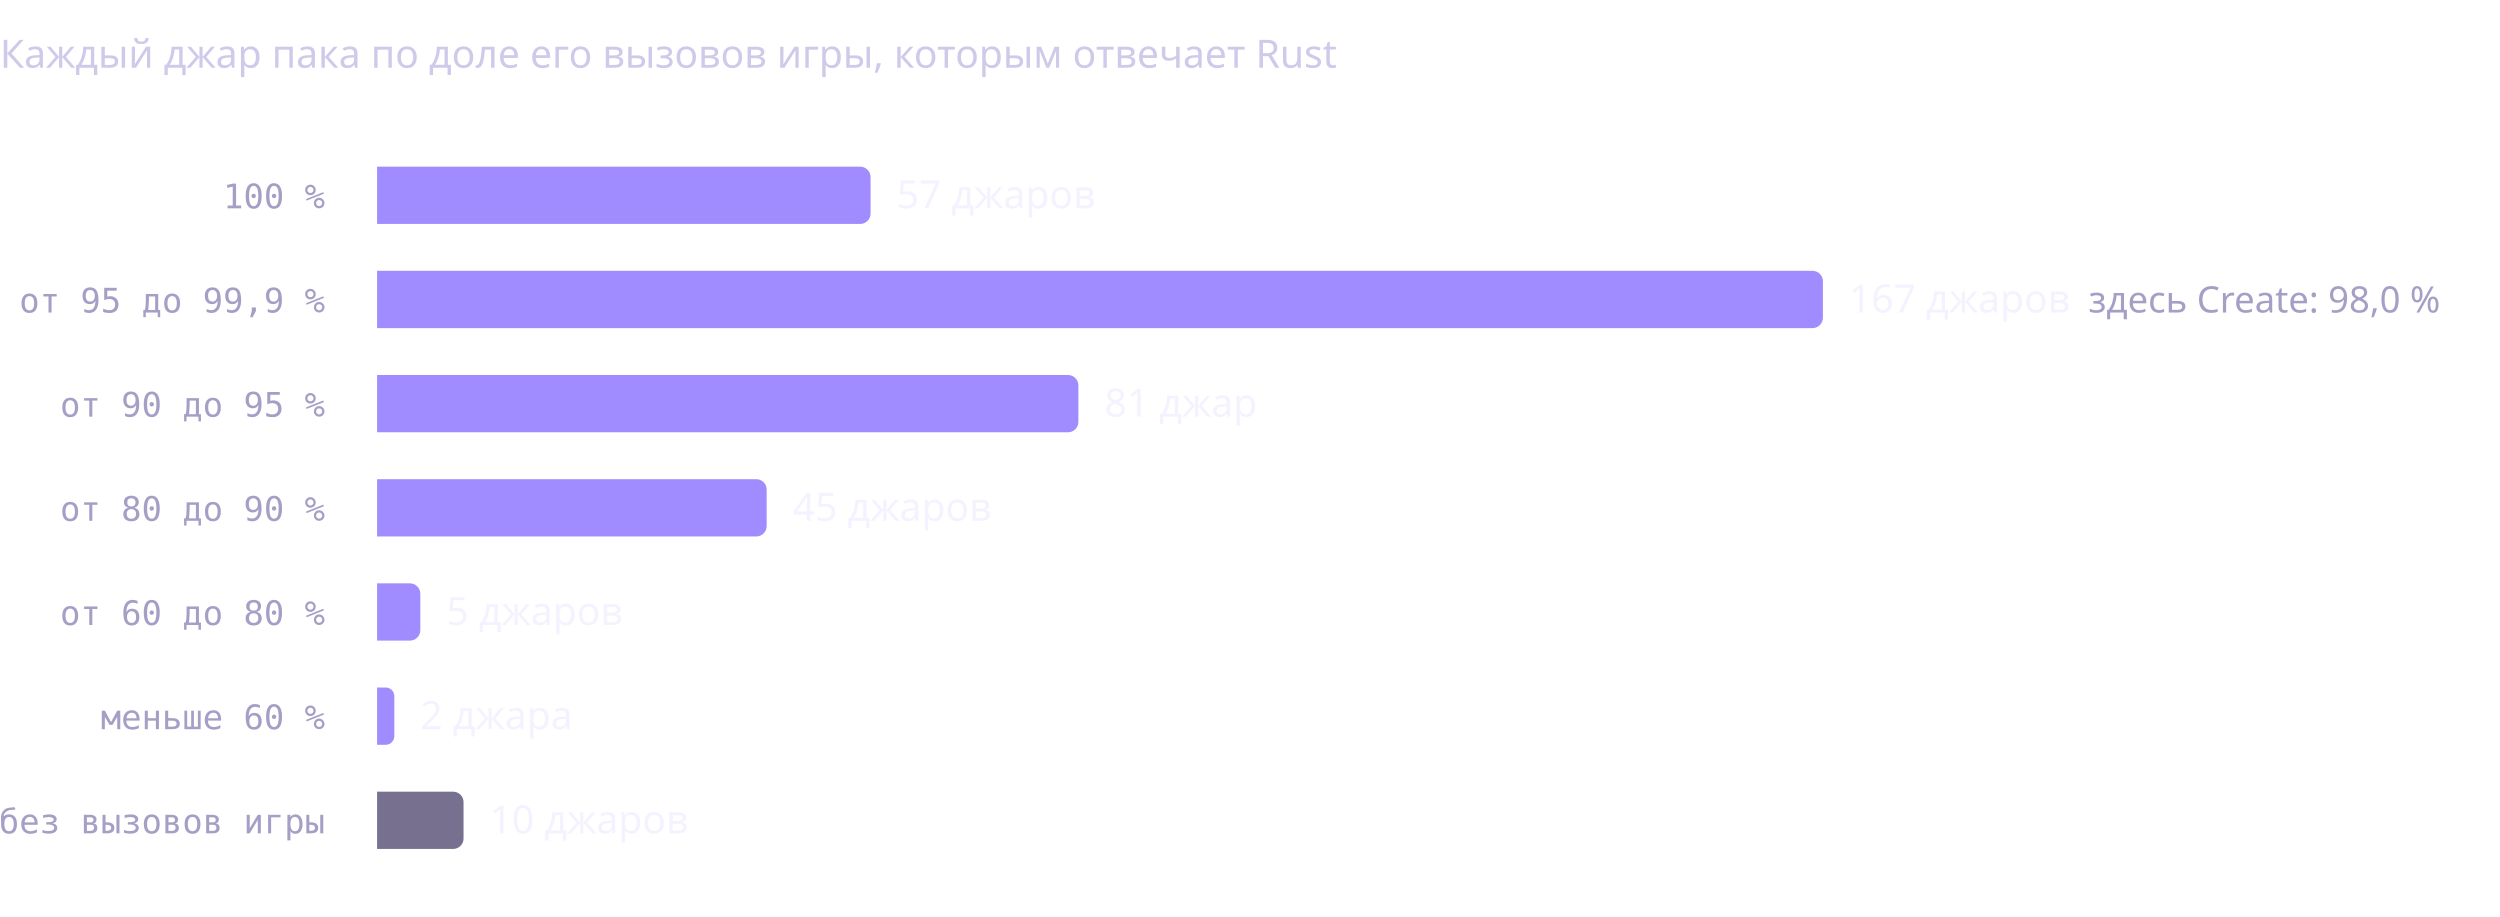
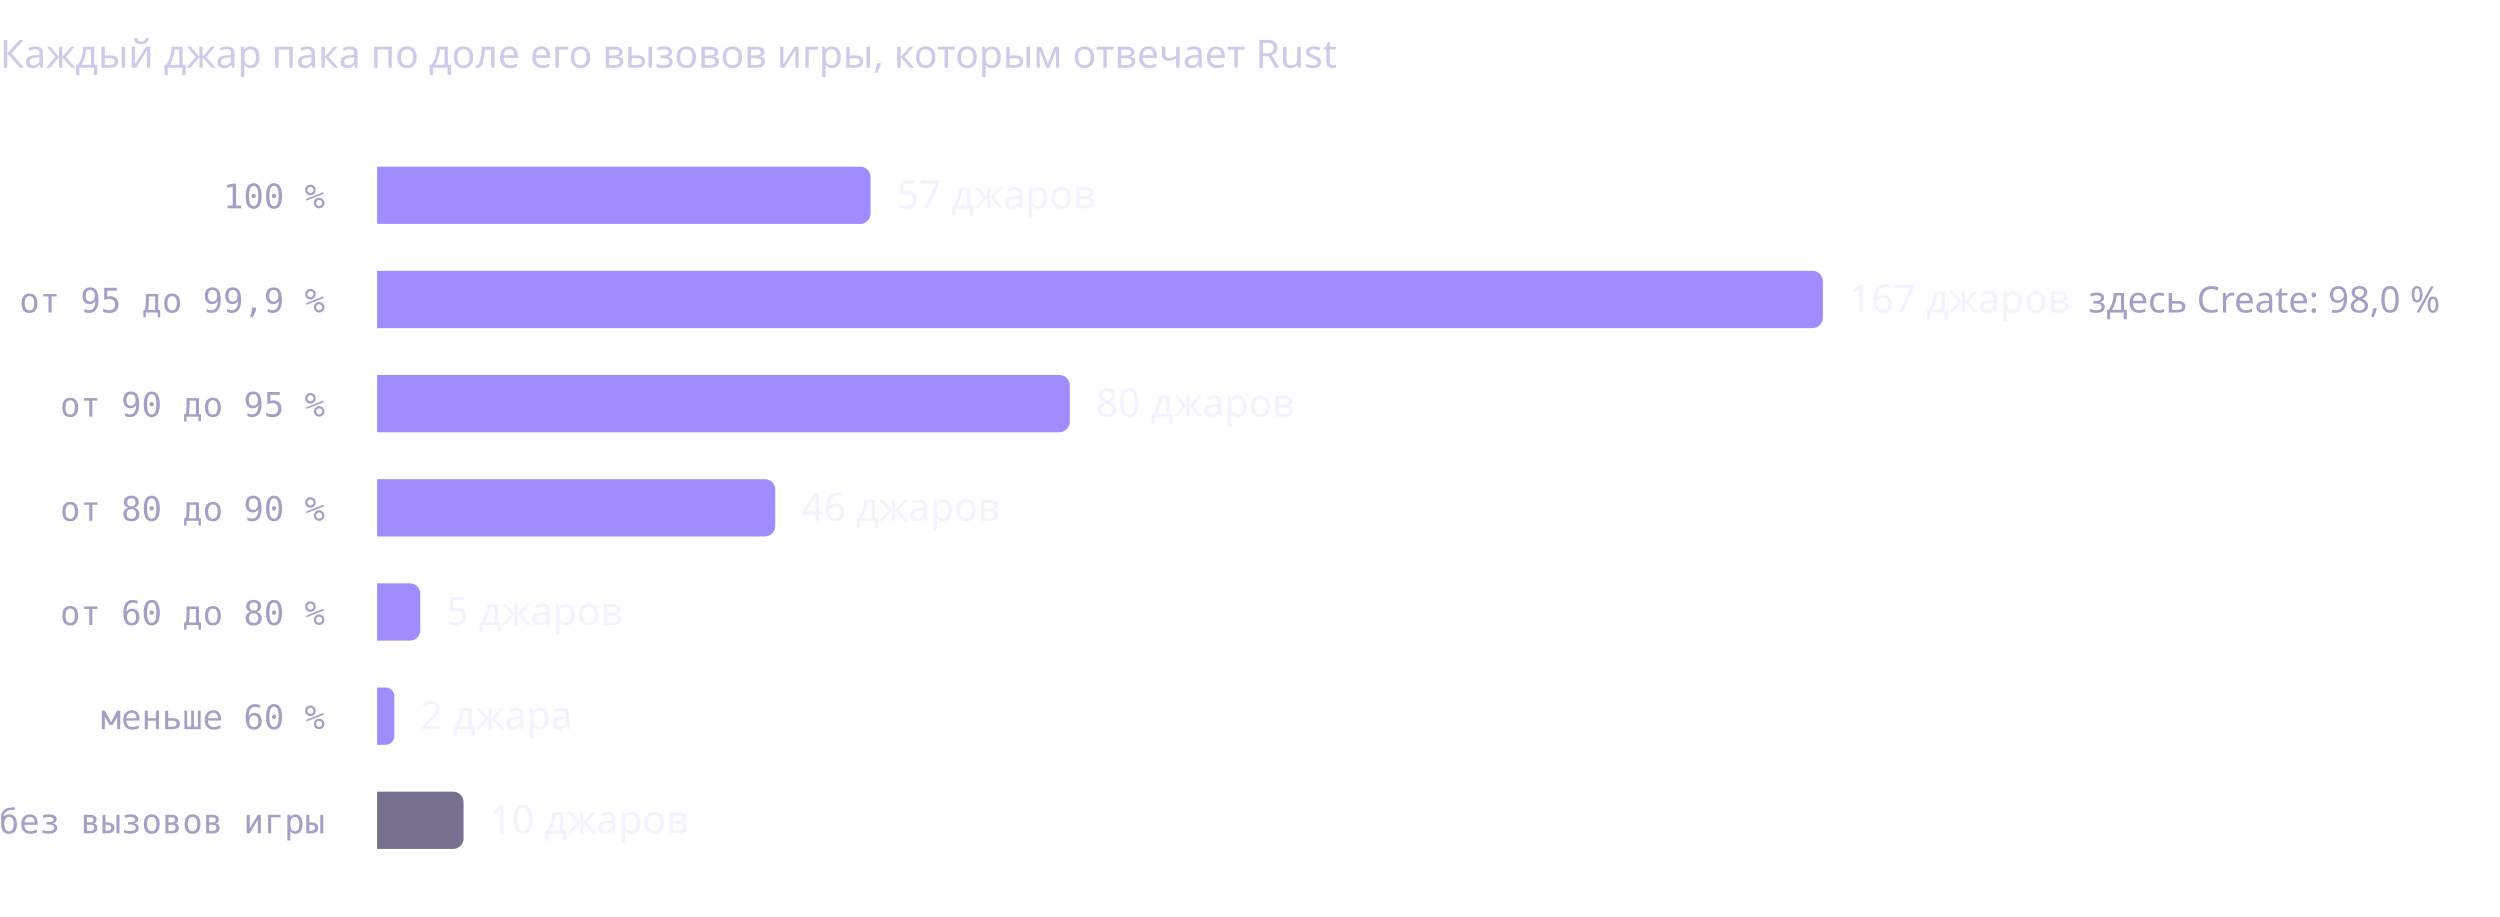
<svg xmlns="http://www.w3.org/2000/svg" viewBox="0 0 960 352" width="960" height="352" role="img" aria-labelledby="t d">
  <text x="0.0" y="26.0" font-family="'HZ Geist', sans-serif" font-weight="400" font-size="15" fill="#cfc9ea">Каждый джар пака по доле его вызовов игры, которым отвечает Rust</text>
  <text x="124.8" y="80.0" font-family="'HZ Geist Mono', ui-monospace, monospace" font-weight="400" font-size="13" fill="#a59fc6" text-anchor="end">100 %</text>
  <path d="M144.8 64h185.5a4 4 0 0 1 4 4v14a4 4 0 0 1 -4 4h-185.5Z" fill="#a08cff" />
  <text x="344.3" y="80.0" font-family="'HZ Geist Medium', sans-serif" font-weight="500" font-size="15" fill="#f4f2ff">57 джаров</text>
  <text x="124.8" y="120.0" font-family="'HZ Geist Mono', ui-monospace, monospace" font-weight="400" font-size="13" fill="#a59fc6" text-anchor="end">от 95 до 99,9 %</text>
  <path d="M144.8 104h551.2a4 4 0 0 1 4 4v14a4 4 0 0 1 -4 4h-551.2Z" fill="#a08cff" />
  <text x="710.0" y="120.0" font-family="'HZ Geist Medium', sans-serif" font-weight="500" font-size="15" fill="#f4f2ff">167 джаров</text>
  <text x="802.0" y="120.0" font-family="'HZ Geist', sans-serif" font-weight="400" font-size="14" fill="#a59fc6">здесь Create: 98,0 %</text>
  <text x="124.8" y="160.0" font-family="'HZ Geist Mono', ui-monospace, monospace" font-weight="400" font-size="13" fill="#a59fc6" text-anchor="end">от 90 до 95 %</text>
-   <path d="M144.8 144h265.3a4 4 0 0 1 4 4v14a4 4 0 0 1 -4 4h-265.3Z" fill="#a08cff" />
-   <text x="424.1" y="160.0" font-family="'HZ Geist Medium', sans-serif" font-weight="500" font-size="15" fill="#f4f2ff">81 джар</text>
+   <path d="M144.8 144h262.0a4 4 0 0 1 4 4v14a4 4 0 0 1 -4 4h-262.0Z" fill="#a08cff" />
+   <text x="420.8" y="160.0" font-family="'HZ Geist Medium', sans-serif" font-weight="500" font-size="15" fill="#f4f2ff">80 джаров</text>
  <text x="124.8" y="200.0" font-family="'HZ Geist Mono', ui-monospace, monospace" font-weight="400" font-size="13" fill="#a59fc6" text-anchor="end">от 80 до 90 %</text>
-   <path d="M144.8 184h145.6a4 4 0 0 1 4 4v14a4 4 0 0 1 -4 4h-145.6Z" fill="#a08cff" />
-   <text x="304.4" y="200.0" font-family="'HZ Geist Medium', sans-serif" font-weight="500" font-size="15" fill="#f4f2ff">45 джаров</text>
+   <path d="M144.8 184h148.9a4 4 0 0 1 4 4v14a4 4 0 0 1 -4 4h-148.9Z" fill="#a08cff" />
+   <text x="307.7" y="200.0" font-family="'HZ Geist Medium', sans-serif" font-weight="500" font-size="15" fill="#f4f2ff">46 джаров</text>
  <text x="124.8" y="240.0" font-family="'HZ Geist Mono', ui-monospace, monospace" font-weight="400" font-size="13" fill="#a59fc6" text-anchor="end">от 60 до 80 %</text>
  <path d="M144.8 224h12.6a4 4 0 0 1 4 4v14a4 4 0 0 1 -4 4h-12.6Z" fill="#a08cff" />
  <text x="171.4" y="240.0" font-family="'HZ Geist Medium', sans-serif" font-weight="500" font-size="15" fill="#f4f2ff">5 джаров</text>
  <text x="124.8" y="280.0" font-family="'HZ Geist Mono', ui-monospace, monospace" font-weight="400" font-size="13" fill="#a59fc6" text-anchor="end">меньше 60 %</text>
  <path d="M144.8 264h3.3a3.325 3.325 0 0 1 3.325 3.325v15.351a3.325 3.325 0 0 1 -3.325 3.325h-3.3Z" fill="#a08cff" />
  <text x="161.4" y="280.0" font-family="'HZ Geist Medium', sans-serif" font-weight="500" font-size="15" fill="#f4f2ff">2 джара</text>
  <text x="124.8" y="320.0" font-family="'HZ Geist Mono', ui-monospace, monospace" font-weight="400" font-size="13" fill="#a59fc6" text-anchor="end">без вызовов игры</text>
  <path d="M144.8 304h29.2a4 4 0 0 1 4 4v14a4 4 0 0 1 -4 4h-29.2Z" fill="#77718f" />
  <text x="188.0" y="320.0" font-family="'HZ Geist Medium', sans-serif" font-weight="500" font-size="15" fill="#f4f2ff">10 джаров</text>
</svg>
